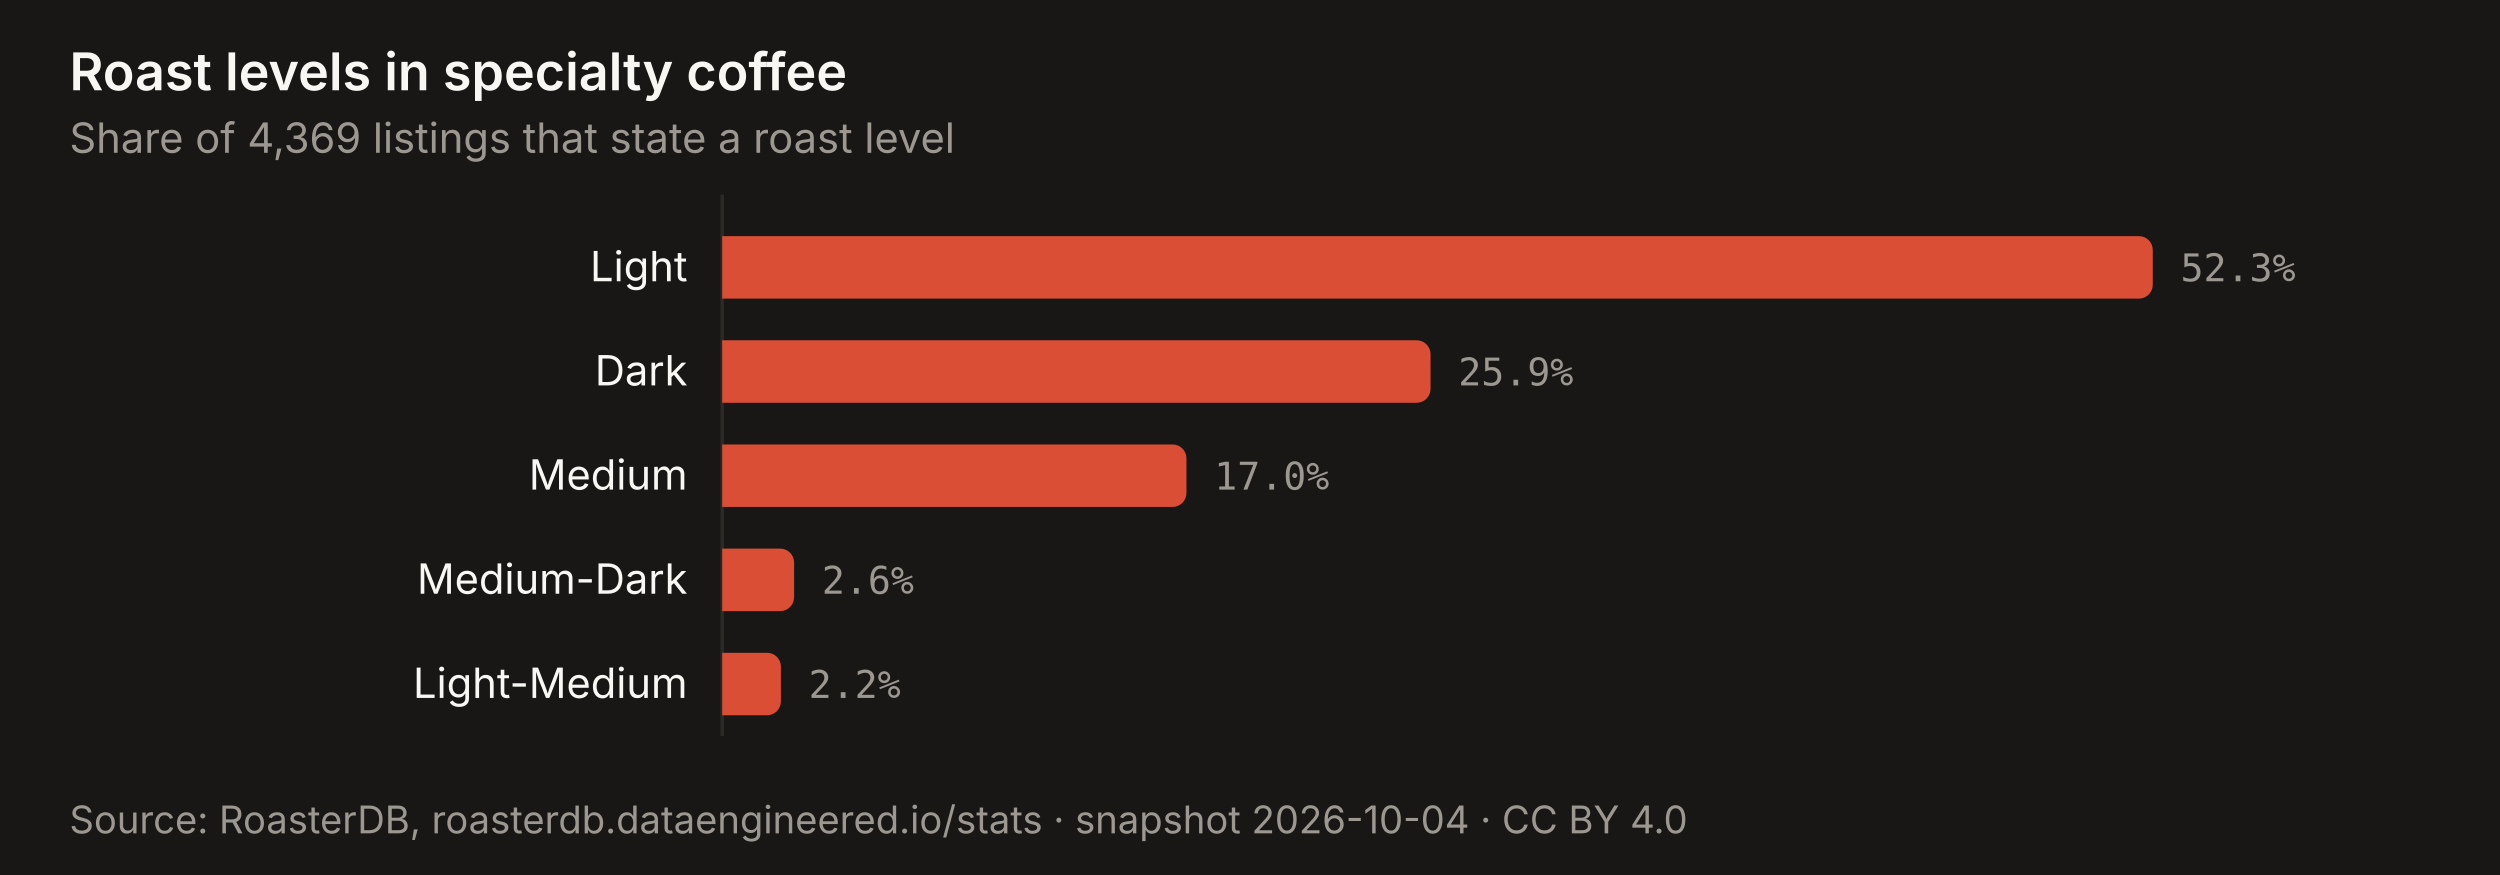
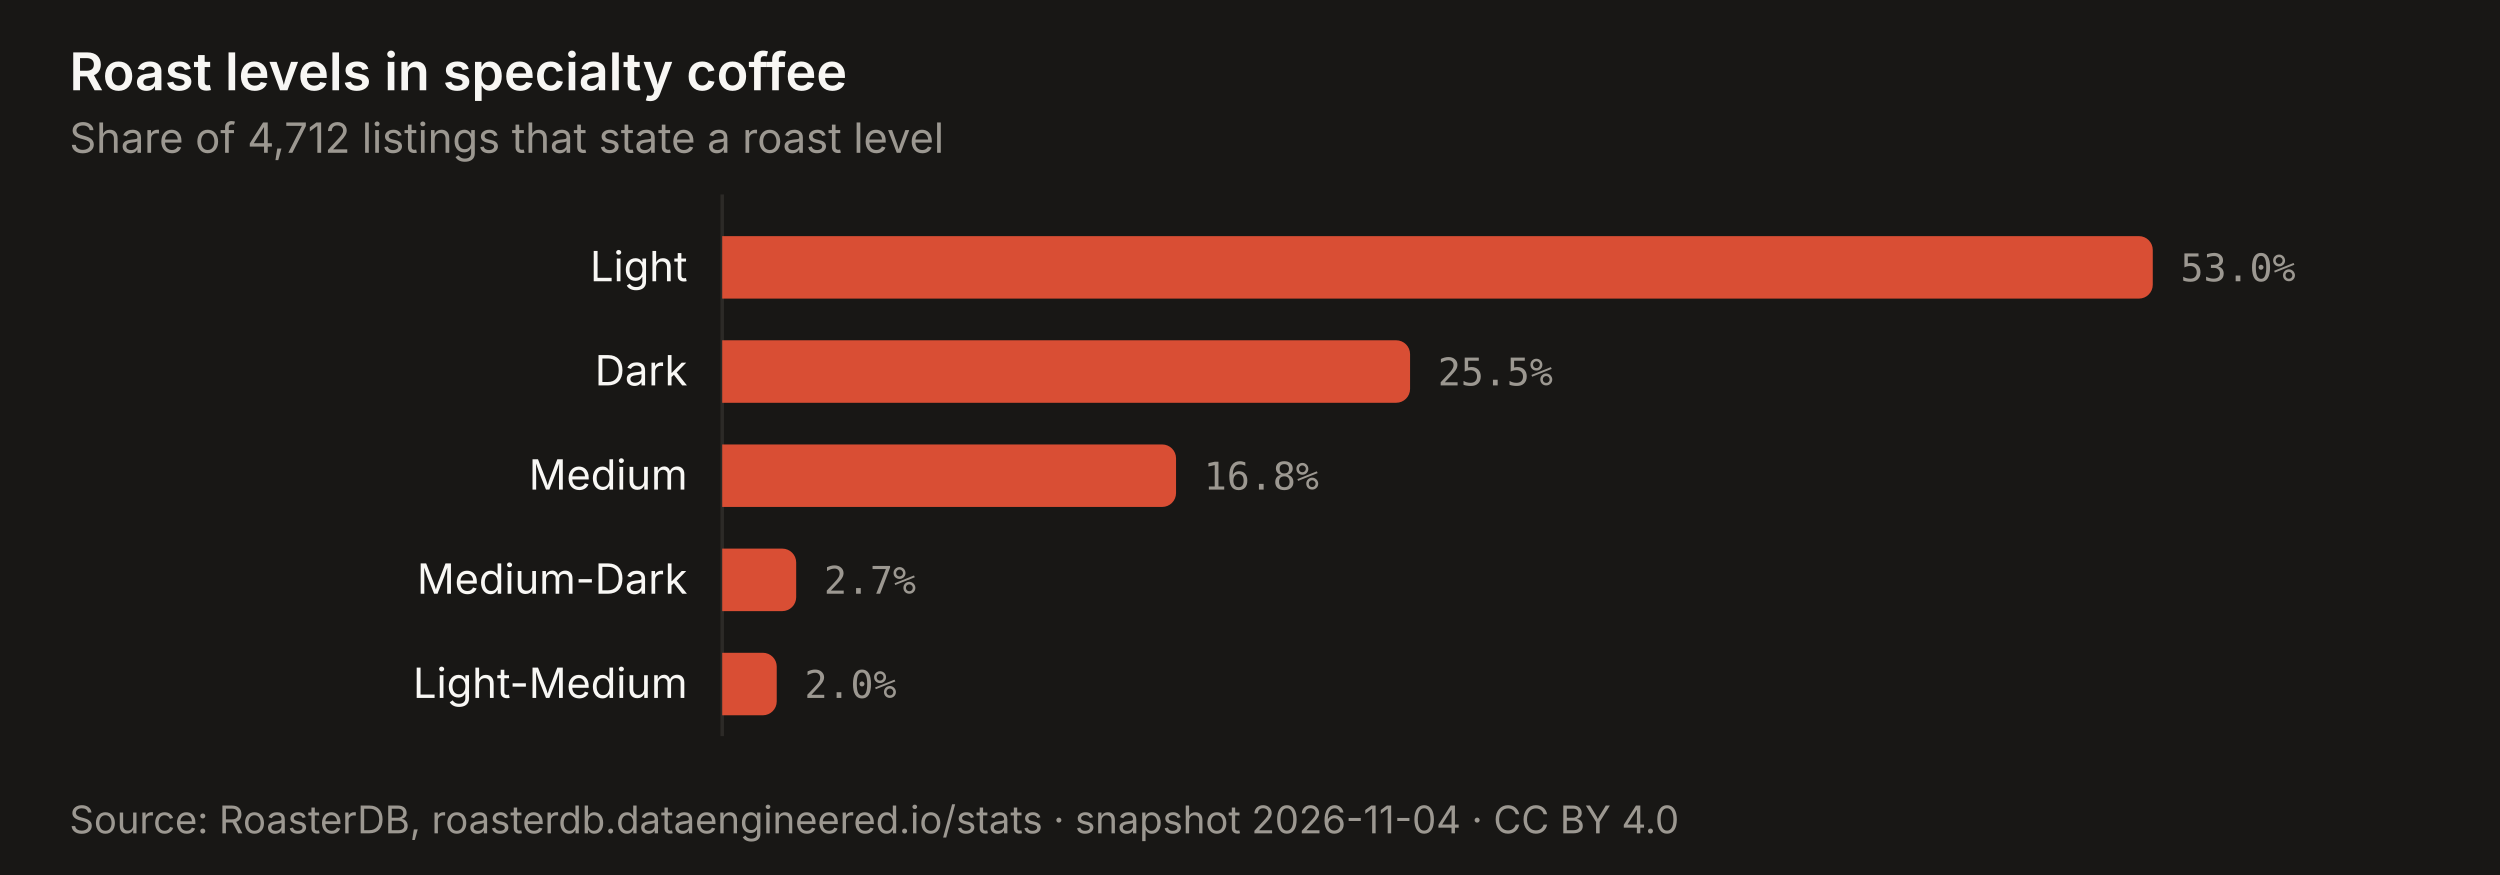
<svg xmlns="http://www.w3.org/2000/svg" viewBox="0 0 720 252" width="720" height="252" role="img" aria-labelledby="t-roast d-roast" font-family="'Outfit', 'Inter', system-ui, -apple-system, 'Segoe UI', sans-serif" font-size="12">
  <rect width="720" height="252" fill="#181715" />
  <text x="20" y="26" font-size="15" font-weight="600" fill="#f8f7f4">Roast levels in specialty coffee</text>
-   <text x="20" y="44" font-size="12" fill="#9c9891">Share of 4,369 listings that state a roast level</text>
+   <text x="20" y="44" font-size="12" fill="#9c9891">Share of 4,712 listings that state a roast level</text>
  <line x1="208" y1="56" x2="208" y2="212" stroke="#2c2a27" stroke-width="1" />
  <g>
    <rect x="0" y="62" width="720" height="30" fill="transparent" />
    <path d="M208 68.0 h408.0 a4 4 0 0 1 4 4 v10 a4 4 0 0 1 -4 4 h-408.0 z" fill="#d94e34" />
    <text x="198" y="81.0" text-anchor="end" fill="#f8f7f4">Light</text>
-     <text x="628.0" y="81.0" fill="#9c9891" font-family="'JetBrains Mono', ui-monospace, Menlo, Consolas, monospace" font-size="11">52.3%</text>
+     <text x="628.0" y="81.0" fill="#9c9891" font-family="'JetBrains Mono', ui-monospace, Menlo, Consolas, monospace" font-size="11">53.0%</text>
  </g>
  <g>
    <rect x="0" y="92" width="720" height="30" fill="transparent" />
-     <path d="M208 98.0 h200.0 a4 4 0 0 1 4 4 v10 a4 4 0 0 1 -4 4 h-200.0 z" fill="#d94e34" />
+     <path d="M208 98.0 h194.1 a4 4 0 0 1 4 4 v10 a4 4 0 0 1 -4 4 h-194.1 z" fill="#d94e34" />
    <text x="198" y="111.0" text-anchor="end" fill="#f8f7f4">Dark</text>
-     <text x="420.0" y="111.0" fill="#9c9891" font-family="'JetBrains Mono', ui-monospace, Menlo, Consolas, monospace" font-size="11">25.9%</text>
+     <text x="414.1" y="111.0" fill="#9c9891" font-family="'JetBrains Mono', ui-monospace, Menlo, Consolas, monospace" font-size="11">25.5%</text>
  </g>
  <g>
    <rect x="0" y="122" width="720" height="30" fill="transparent" />
-     <path d="M208 128.0 h129.7 a4 4 0 0 1 4 4 v10 a4 4 0 0 1 -4 4 h-129.7 z" fill="#d94e34" />
+     <path d="M208 128.0 h126.7 a4 4 0 0 1 4 4 v10 a4 4 0 0 1 -4 4 h-126.7 z" fill="#d94e34" />
    <text x="198" y="141.0" text-anchor="end" fill="#f8f7f4">Medium</text>
-     <text x="349.7" y="141.0" fill="#9c9891" font-family="'JetBrains Mono', ui-monospace, Menlo, Consolas, monospace" font-size="11">17.0%</text>
+     <text x="346.7" y="141.0" fill="#9c9891" font-family="'JetBrains Mono', ui-monospace, Menlo, Consolas, monospace" font-size="11">16.8%</text>
  </g>
  <g>
    <rect x="0" y="152" width="720" height="30" fill="transparent" />
-     <path d="M208 158.0 h16.7 a4 4 0 0 1 4 4 v10 a4 4 0 0 1 -4 4 h-16.7 z" fill="#d94e34" />
+     <path d="M208 158.0 h17.3 a4 4 0 0 1 4 4 v10 a4 4 0 0 1 -4 4 h-17.3 z" fill="#d94e34" />
    <text x="198" y="171.0" text-anchor="end" fill="#f8f7f4">Medium-Dark</text>
-     <text x="236.7" y="171.0" fill="#9c9891" font-family="'JetBrains Mono', ui-monospace, Menlo, Consolas, monospace" font-size="11">2.6%</text>
+     <text x="237.3" y="171.0" fill="#9c9891" font-family="'JetBrains Mono', ui-monospace, Menlo, Consolas, monospace" font-size="11">2.7%</text>
  </g>
  <g>
    <rect x="0" y="182" width="720" height="30" fill="transparent" />
-     <path d="M208 188.0 h12.9 a4 4 0 0 1 4 4 v10 a4 4 0 0 1 -4 4 h-12.9 z" fill="#d94e34" />
+     <path d="M208 188.0 h11.7 a4 4 0 0 1 4 4 v10 a4 4 0 0 1 -4 4 h-11.7 z" fill="#d94e34" />
    <text x="198" y="201.0" text-anchor="end" fill="#f8f7f4">Light-Medium</text>
-     <text x="232.9" y="201.0" fill="#9c9891" font-family="'JetBrains Mono', ui-monospace, Menlo, Consolas, monospace" font-size="11">2.2%</text>
+     <text x="231.7" y="201.0" fill="#9c9891" font-family="'JetBrains Mono', ui-monospace, Menlo, Consolas, monospace" font-size="11">2.0%</text>
  </g>
-   <text x="20" y="240" font-size="11" fill="#9c9891">Source: RoasterDB, roasterdb.dataengineered.io/stats · snapshot 2026-10-04 · CC BY 4.0</text>
+   <text x="20" y="240" font-size="11" fill="#9c9891">Source: RoasterDB, roasterdb.dataengineered.io/stats · snapshot 2026-11-04 · CC BY 4.0</text>
</svg>
